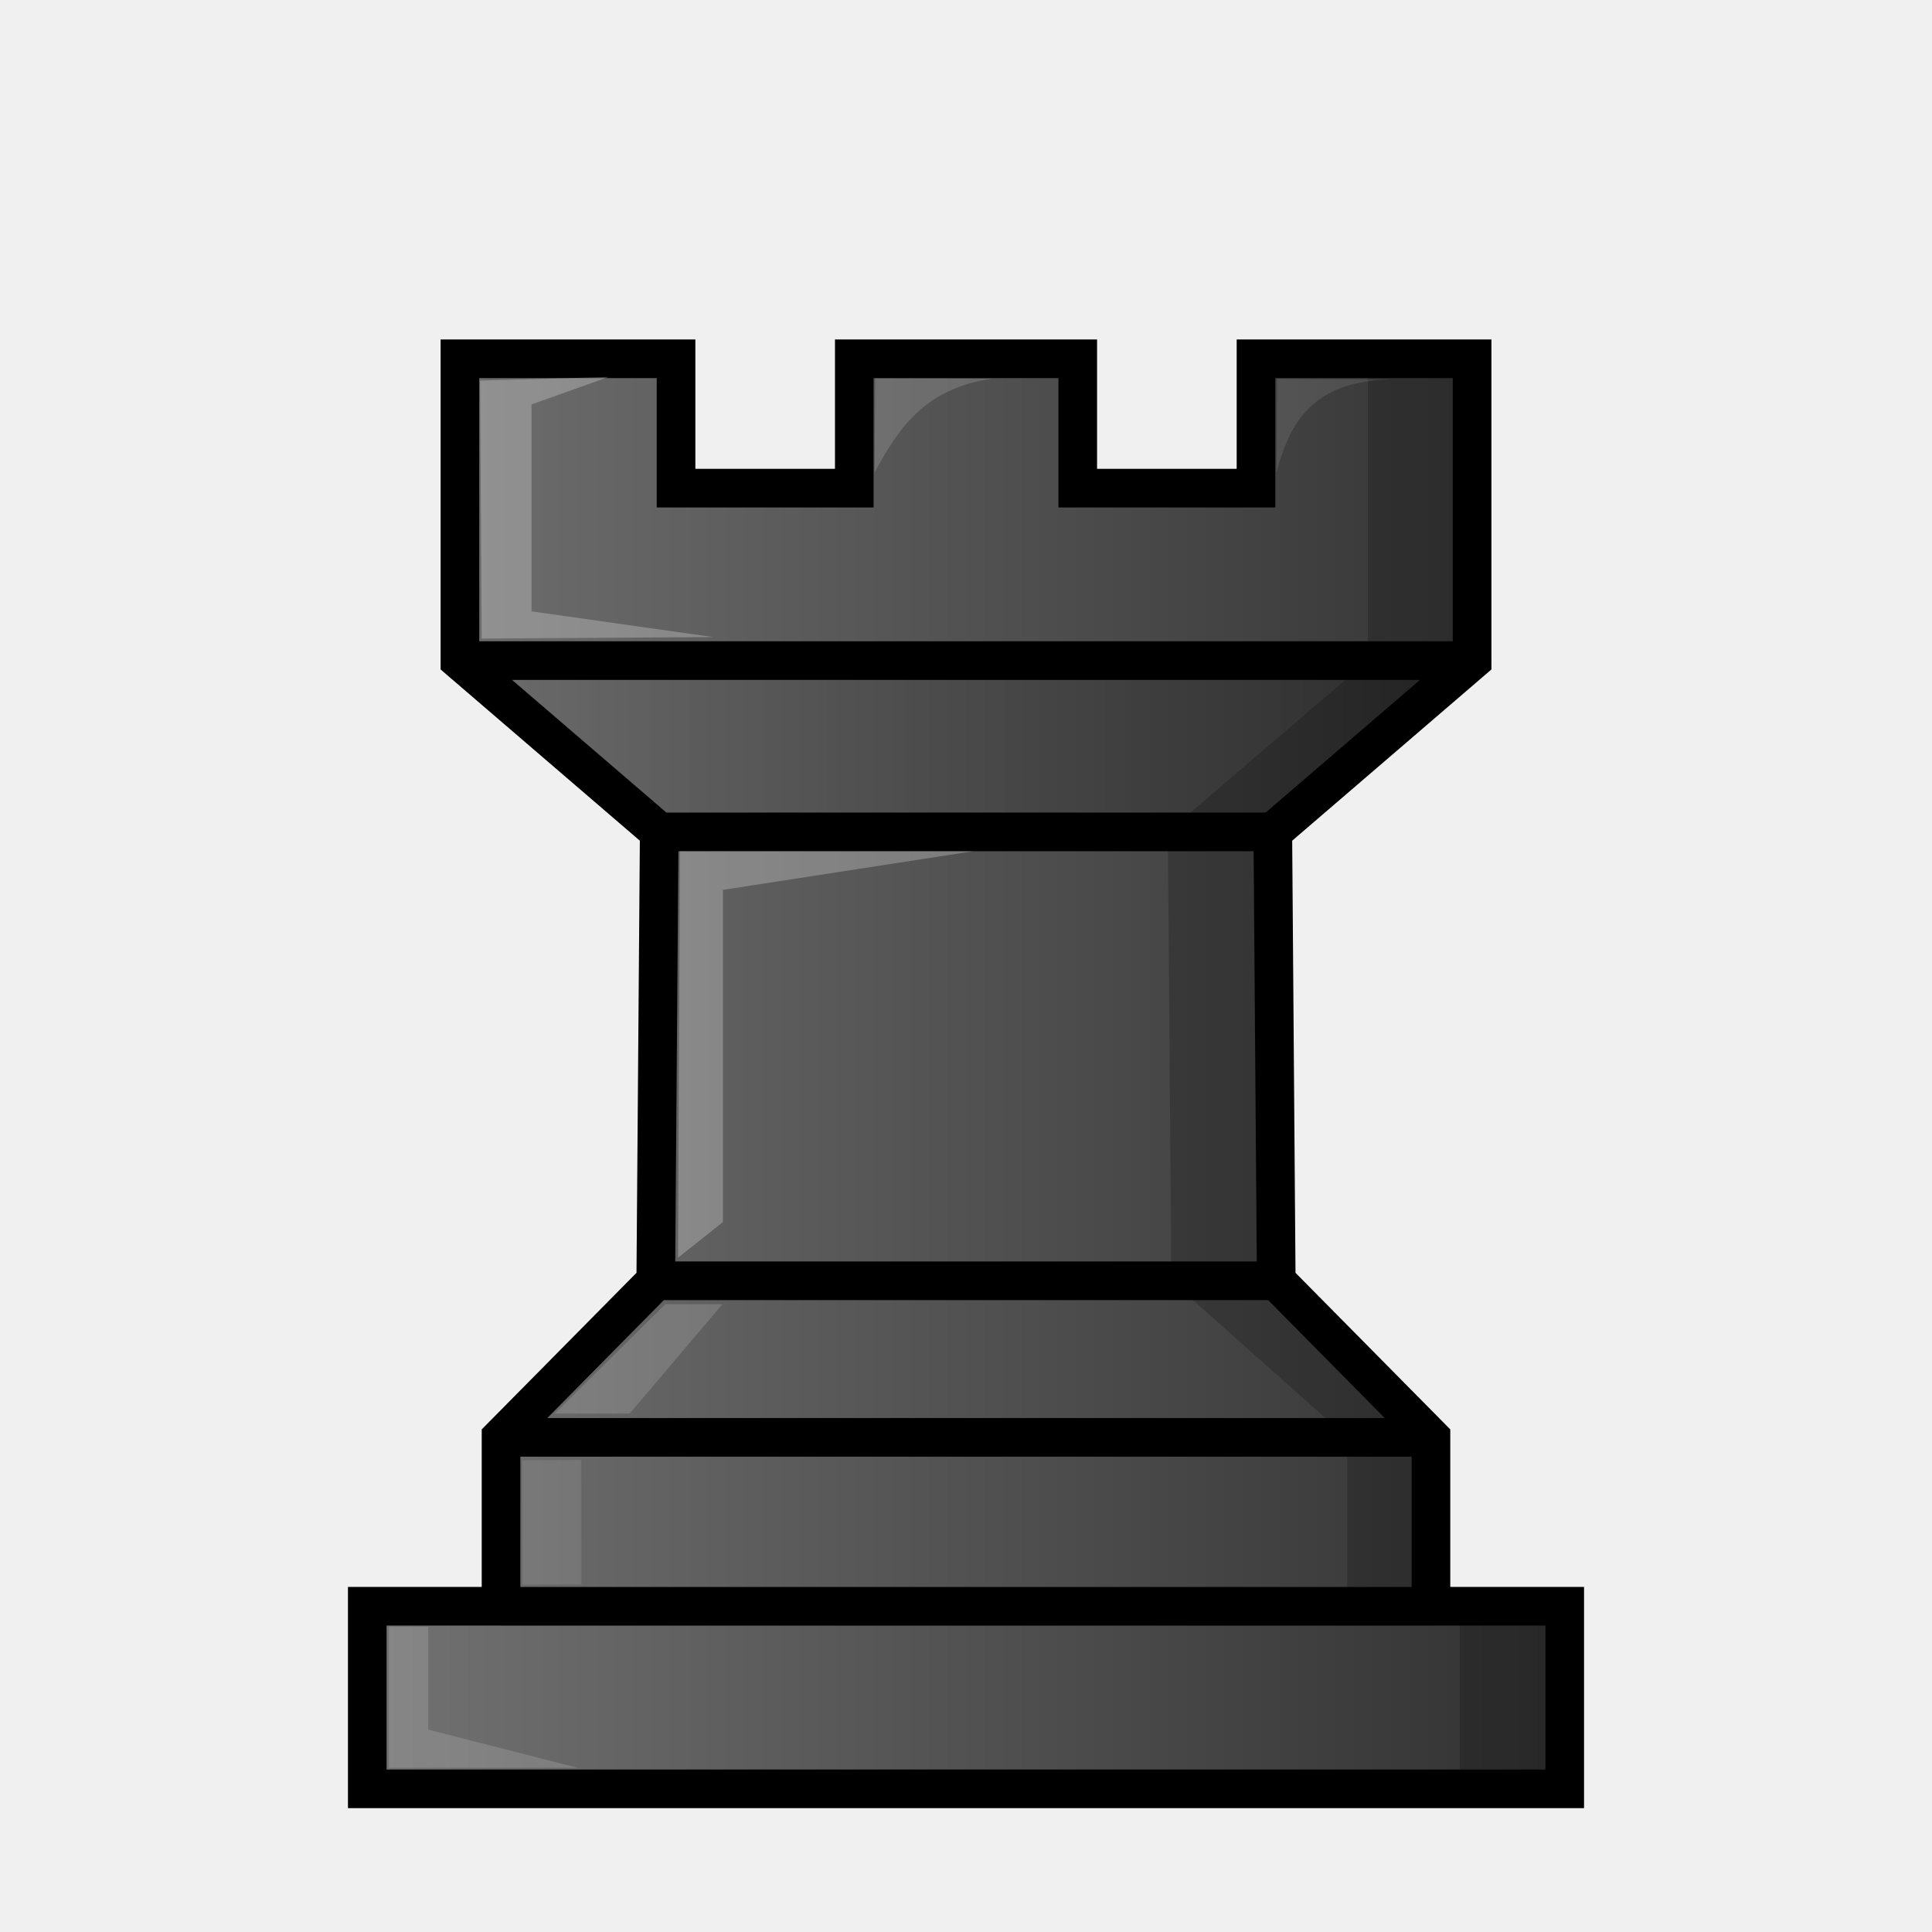
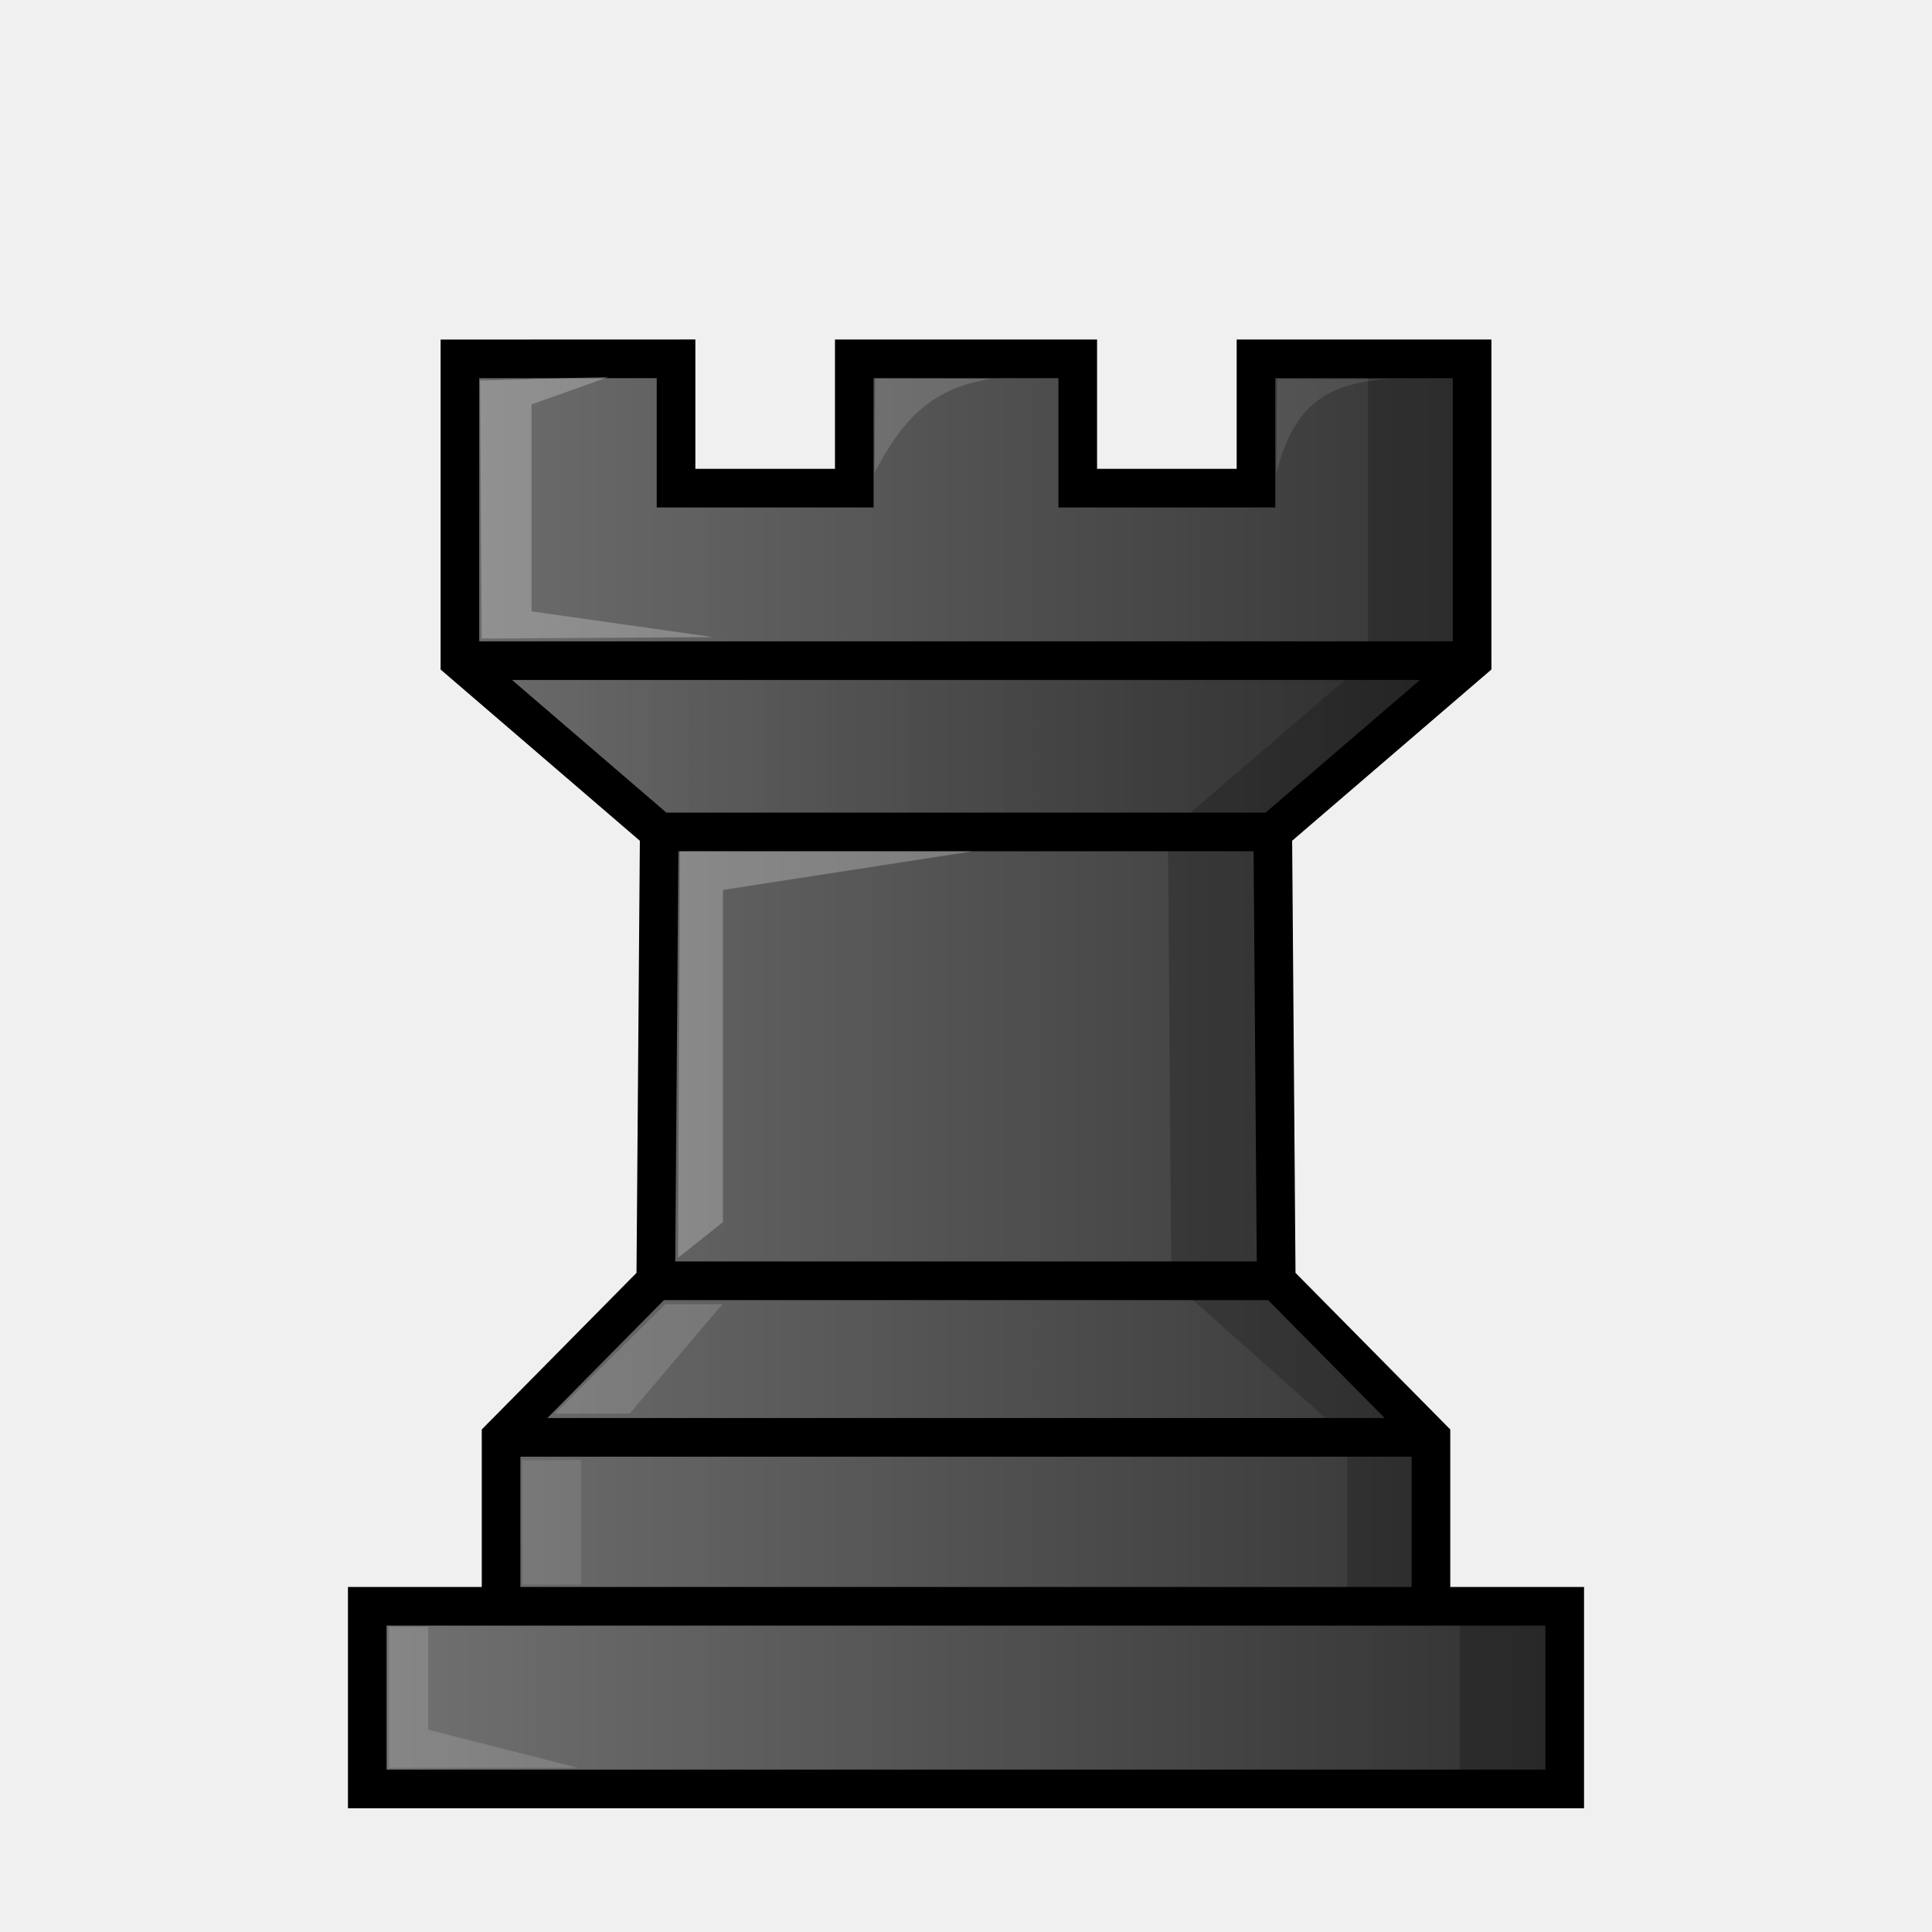
- <svg xmlns="http://www.w3.org/2000/svg" width="50mm" height="50mm" clip-rule="evenodd" fill-rule="evenodd" image-rendering="optimizeQuality" shape-rendering="geometricPrecision" text-rendering="geometricPrecision" version="1.1" viewBox="0 0 50 50">
+ <svg xmlns="http://www.w3.org/2000/svg" width="50mm" height="50mm" clip-rule="evenodd" fill-rule="evenodd" image-rendering="optimizeQuality" shape-rendering="geometricPrecision" text-rendering="geometricPrecision" viewBox="0 0 50 50">
  <defs>
-     <linearGradient id="linearGradient2472-2" x1="9.241" x2="40.761" y1="27.266" y2="27.266" gradientTransform="matrix(1.0155 0 0 1.0103 -.38852 .48153)" gradientUnits="userSpaceOnUse">
+     <linearGradient x1="9.241" x2="40.761" y1="27.266" y2="27.266" gradientTransform="matrix(1.0155 0 0 1.0103 -.389 .482)" gradientUnits="userSpaceOnUse">
      <stop stop-color="#635f5e" offset="0" />
-       <stop stop-color="#131111" style="stop-color:#1f1f1f" offset="1" />
+       <stop stop-color="#1f1f1f" offset="1" />
    </linearGradient>
-     <linearGradient id="linearGradient2360-1" x1="9.005" x2="40.995" y1="26.762" y2="26.762" gradientTransform="translate(-.00047 1.0289)" gradientUnits="userSpaceOnUse">
-       <stop stop-color="#635f5e" style="stop-color:#737373" offset="0" />
-       <stop stop-color="#131111" style="stop-color:#303030" offset="1" />
+     <linearGradient id="a" x1="9.005" x2="40.995" y1="26.762" y2="26.762" gradientTransform="translate(0 1.029)" gradientUnits="userSpaceOnUse">
+       <stop stop-color="#737373" offset="0" />
+       <stop stop-color="#303030" offset="1" />
    </linearGradient>
-     <linearGradient id="linearGradient1718" x1="-36.133" x2="-9.938" y1="-313.97" y2="-313.97" gradientTransform="matrix(-1 0 0 1 1.964 333.28)" gradientUnits="userSpaceOnUse">
-       <stop style="stop-color:#000000" offset="0" />
-       <stop style="stop-color:#000000;stop-opacity:0" offset="1" />
+     <linearGradient id="b" x1="-36.133" x2="-9.938" y1="-313.97" y2="-313.97" gradientTransform="matrix(-1 0 0 1 1.964 333.28)" gradientUnits="userSpaceOnUse">
+       <stop offset="0" />
+       <stop offset="1" stop-opacity="0" />
    </linearGradient>
  </defs>
-   <path d="m12.973 41.57h24.121m-24.127-4.371h24.066m-20.061-4.052h16.058m-15.968-11.618h15.879m-21.038-4.433h26.196m-26.196-7.811v7.811l5.158 4.433-0.09 11.618-4.004 4.051v4.371h-3.462v4.726h30.99v-4.726h-3.462v-4.371l-4.004-4.051-0.089-11.618 5.158-4.433v-7.811h-5.593v3.348h-4.613v-3.348h-5.783v3.348h-4.613v-3.348z" clip-rule="evenodd" fill="url(#linearGradient2472-2)" fill-rule="evenodd" image-rendering="optimizeQuality" shape-rendering="geometricPrecision" stroke="#000000" stroke-linecap="round" style="fill:url(#linearGradient2360-1)" />
-   <path transform="matrix(1.031 0 0 1.0112 -12.232 280.67)" d="m46.199-268.38v7.725l-5.02 4.386 0.089 11.489 4.413 4.007 5.16e-4 5.4e-4 -4.32e-4 4.322h2.828v4.673h2.632v-4.673h-3.358l4.32e-4 -4.322-5.17e-4 -5.4e-4 -3.883-4.007-0.089-11.492 5.003-4.383v-7.725z" clip-rule="evenodd" fill-rule="evenodd" image-rendering="optimizeQuality" opacity=".25" shape-rendering="geometricPrecision" style="mix-blend-mode:normal;opacity:.2" />
-   <path d="m12.466 16.525-0.041-6.675 3.328-0.095-1.997 0.711v5.356l4.705 0.666z" style="clip-rule:evenodd;fill-rule:evenodd;fill:#ffffff;image-rendering:optimizeQuality;mix-blend-mode:normal;opacity:.25;shape-rendering:geometricPrecision" />
-   <path d="m17.596 22.031h7.58l-6.468 0.999v8.598l-1.161 0.922z" opacity=".9" style="clip-rule:evenodd;fill-rule:evenodd;fill:#ffffff;image-rendering:optimizeQuality;mix-blend-mode:normal;opacity:.25;shape-rendering:geometricPrecision" />
-   <path d="m14.358 36.582 2.86-2.83h1.479l-2.401 2.83z" opacity=".7" style="clip-rule:evenodd;fill-rule:evenodd;fill:#ffffff;image-rendering:optimizeQuality;mix-blend-mode:normal;opacity:.15;shape-rendering:geometricPrecision" />
-   <path d="m13.518 37.794 0.005 3.214h1.524l-0.003-3.225z" opacity=".7" style="clip-rule:evenodd;fill-rule:evenodd;fill:#ffffff;image-rendering:optimizeQuality;mix-blend-mode:normal;opacity:.1;shape-rendering:geometricPrecision" />
-   <path d="m10.067 42.104h1.015v2.659l3.872 0.988h-4.887z" opacity=".7" style="clip-rule:evenodd;fill-rule:evenodd;fill:#ffffff;image-rendering:optimizeQuality;mix-blend-mode:normal;opacity:.15;shape-rendering:geometricPrecision" />
-   <path d="m22.651 9.794-0.017 2.433c0.658-1.23 1.363-2.177 3.026-2.425z" style="clip-rule:evenodd;fill-rule:evenodd;fill:#ffffff;image-rendering:optimizeQuality;mix-blend-mode:normal;opacity:.15;shape-rendering:geometricPrecision" />
-   <path d="m33.051 9.807-0.017 2.433c0.388-1.52 1.111-2.389 3.026-2.425z" style="clip-rule:evenodd;fill-rule:evenodd;fill:#ffffff;image-rendering:optimizeQuality;mix-blend-mode:normal;opacity:.1;shape-rendering:geometricPrecision" />
-   <path d="m38.098 17.097h-26.195l5.16 4.433h15.876z" style="clip-rule:evenodd;fill-rule:evenodd;fill:url(#linearGradient1718);image-rendering:optimizeQuality;opacity:.2;shape-rendering:geometricPrecision" />
+   <path d="M12.973 41.57h24.121m-24.127-4.371h24.066m-20.061-4.052H33.03M17.062 21.53h15.879m-21.038-4.432h26.196m-26.196-7.81v7.81l5.158 4.433-.09 11.618-4.003 4.051v4.371H9.505v4.726h30.99V41.57h-3.462V37.2l-4.004-4.052-.09-11.618 5.159-4.433v-7.81h-5.593v3.347h-4.613V9.286h-5.783v3.348h-4.613V9.286z" fill="url(#a)" stroke="#000" stroke-linecap="round" />
+   <path d="M35.4 9.284v7.811l-5.176 4.435.091 11.618 4.55 4.052h.001v4.371h2.915v4.726h2.714V41.57h-3.462V37.2l-4.004-4.052-.091-11.62 5.158-4.433V9.284z" opacity=".2" style="mix-blend-mode:normal" />
+   <path d="M12.466 16.525l-.041-6.675 3.328-.095-1.997.711v5.356l4.704.667z" style="mix-blend-mode:normal" fill="#fff" opacity=".25" />
+   <path d="M17.596 22.031h7.58l-6.467 1v8.598l-1.161.922z" opacity=".25" style="mix-blend-mode:normal" fill="#fff" />
+   <path d="M14.358 36.582l2.86-2.83h1.479l-2.4 2.83z" opacity=".15" style="mix-blend-mode:normal" fill="#fff" />
+   <path d="M13.518 37.794l.005 3.214h1.524l-.003-3.225z" opacity=".1" style="mix-blend-mode:normal" fill="#fff" />
+   <path d="M10.067 42.104h1.015v2.66l3.872.987h-4.887z" opacity=".15" style="mix-blend-mode:normal" fill="#fff" />
+   <path d="M22.651 9.794l-.017 2.433c.658-1.23 1.363-2.176 3.026-2.424z" style="mix-blend-mode:normal" fill="#fff" opacity=".15" />
+   <path d="M33.051 9.807l-.017 2.433c.388-1.52 1.111-2.39 3.026-2.425z" style="mix-blend-mode:normal" fill="#fff" opacity=".1" />
+   <path d="M38.098 17.097H11.903l5.16 4.433H32.94z" fill="url(#b)" opacity=".2" />
</svg>
